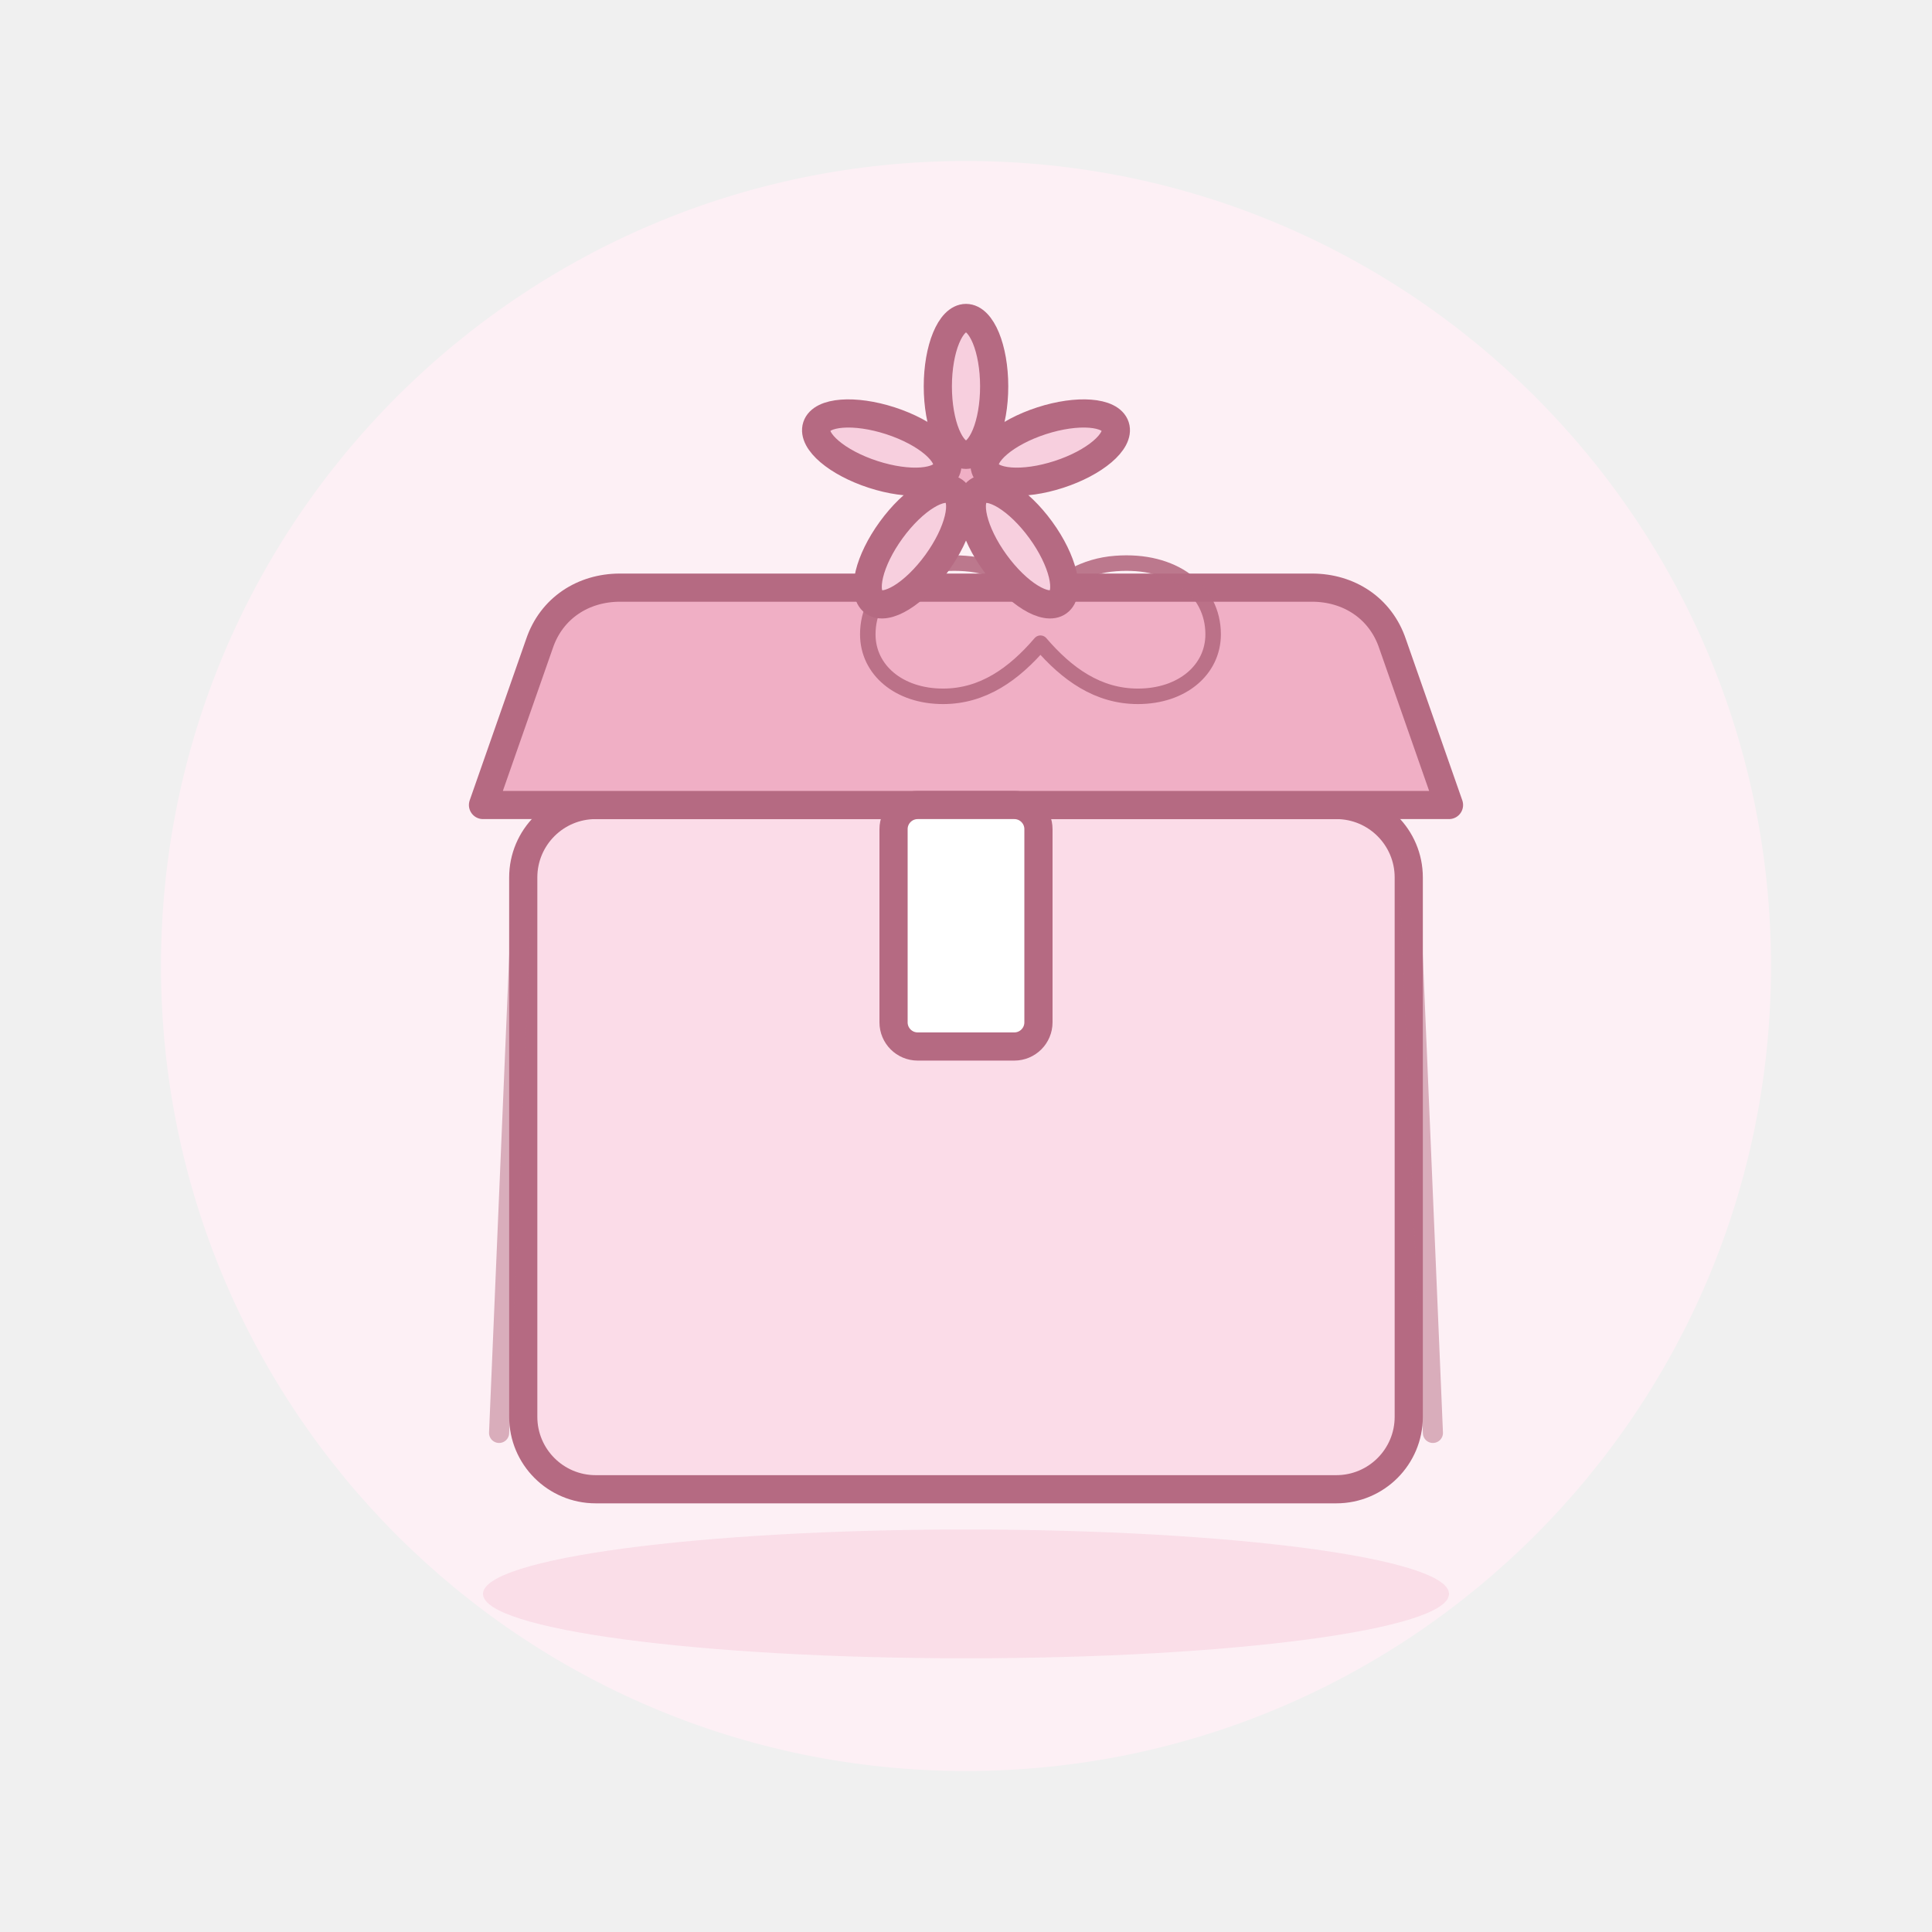
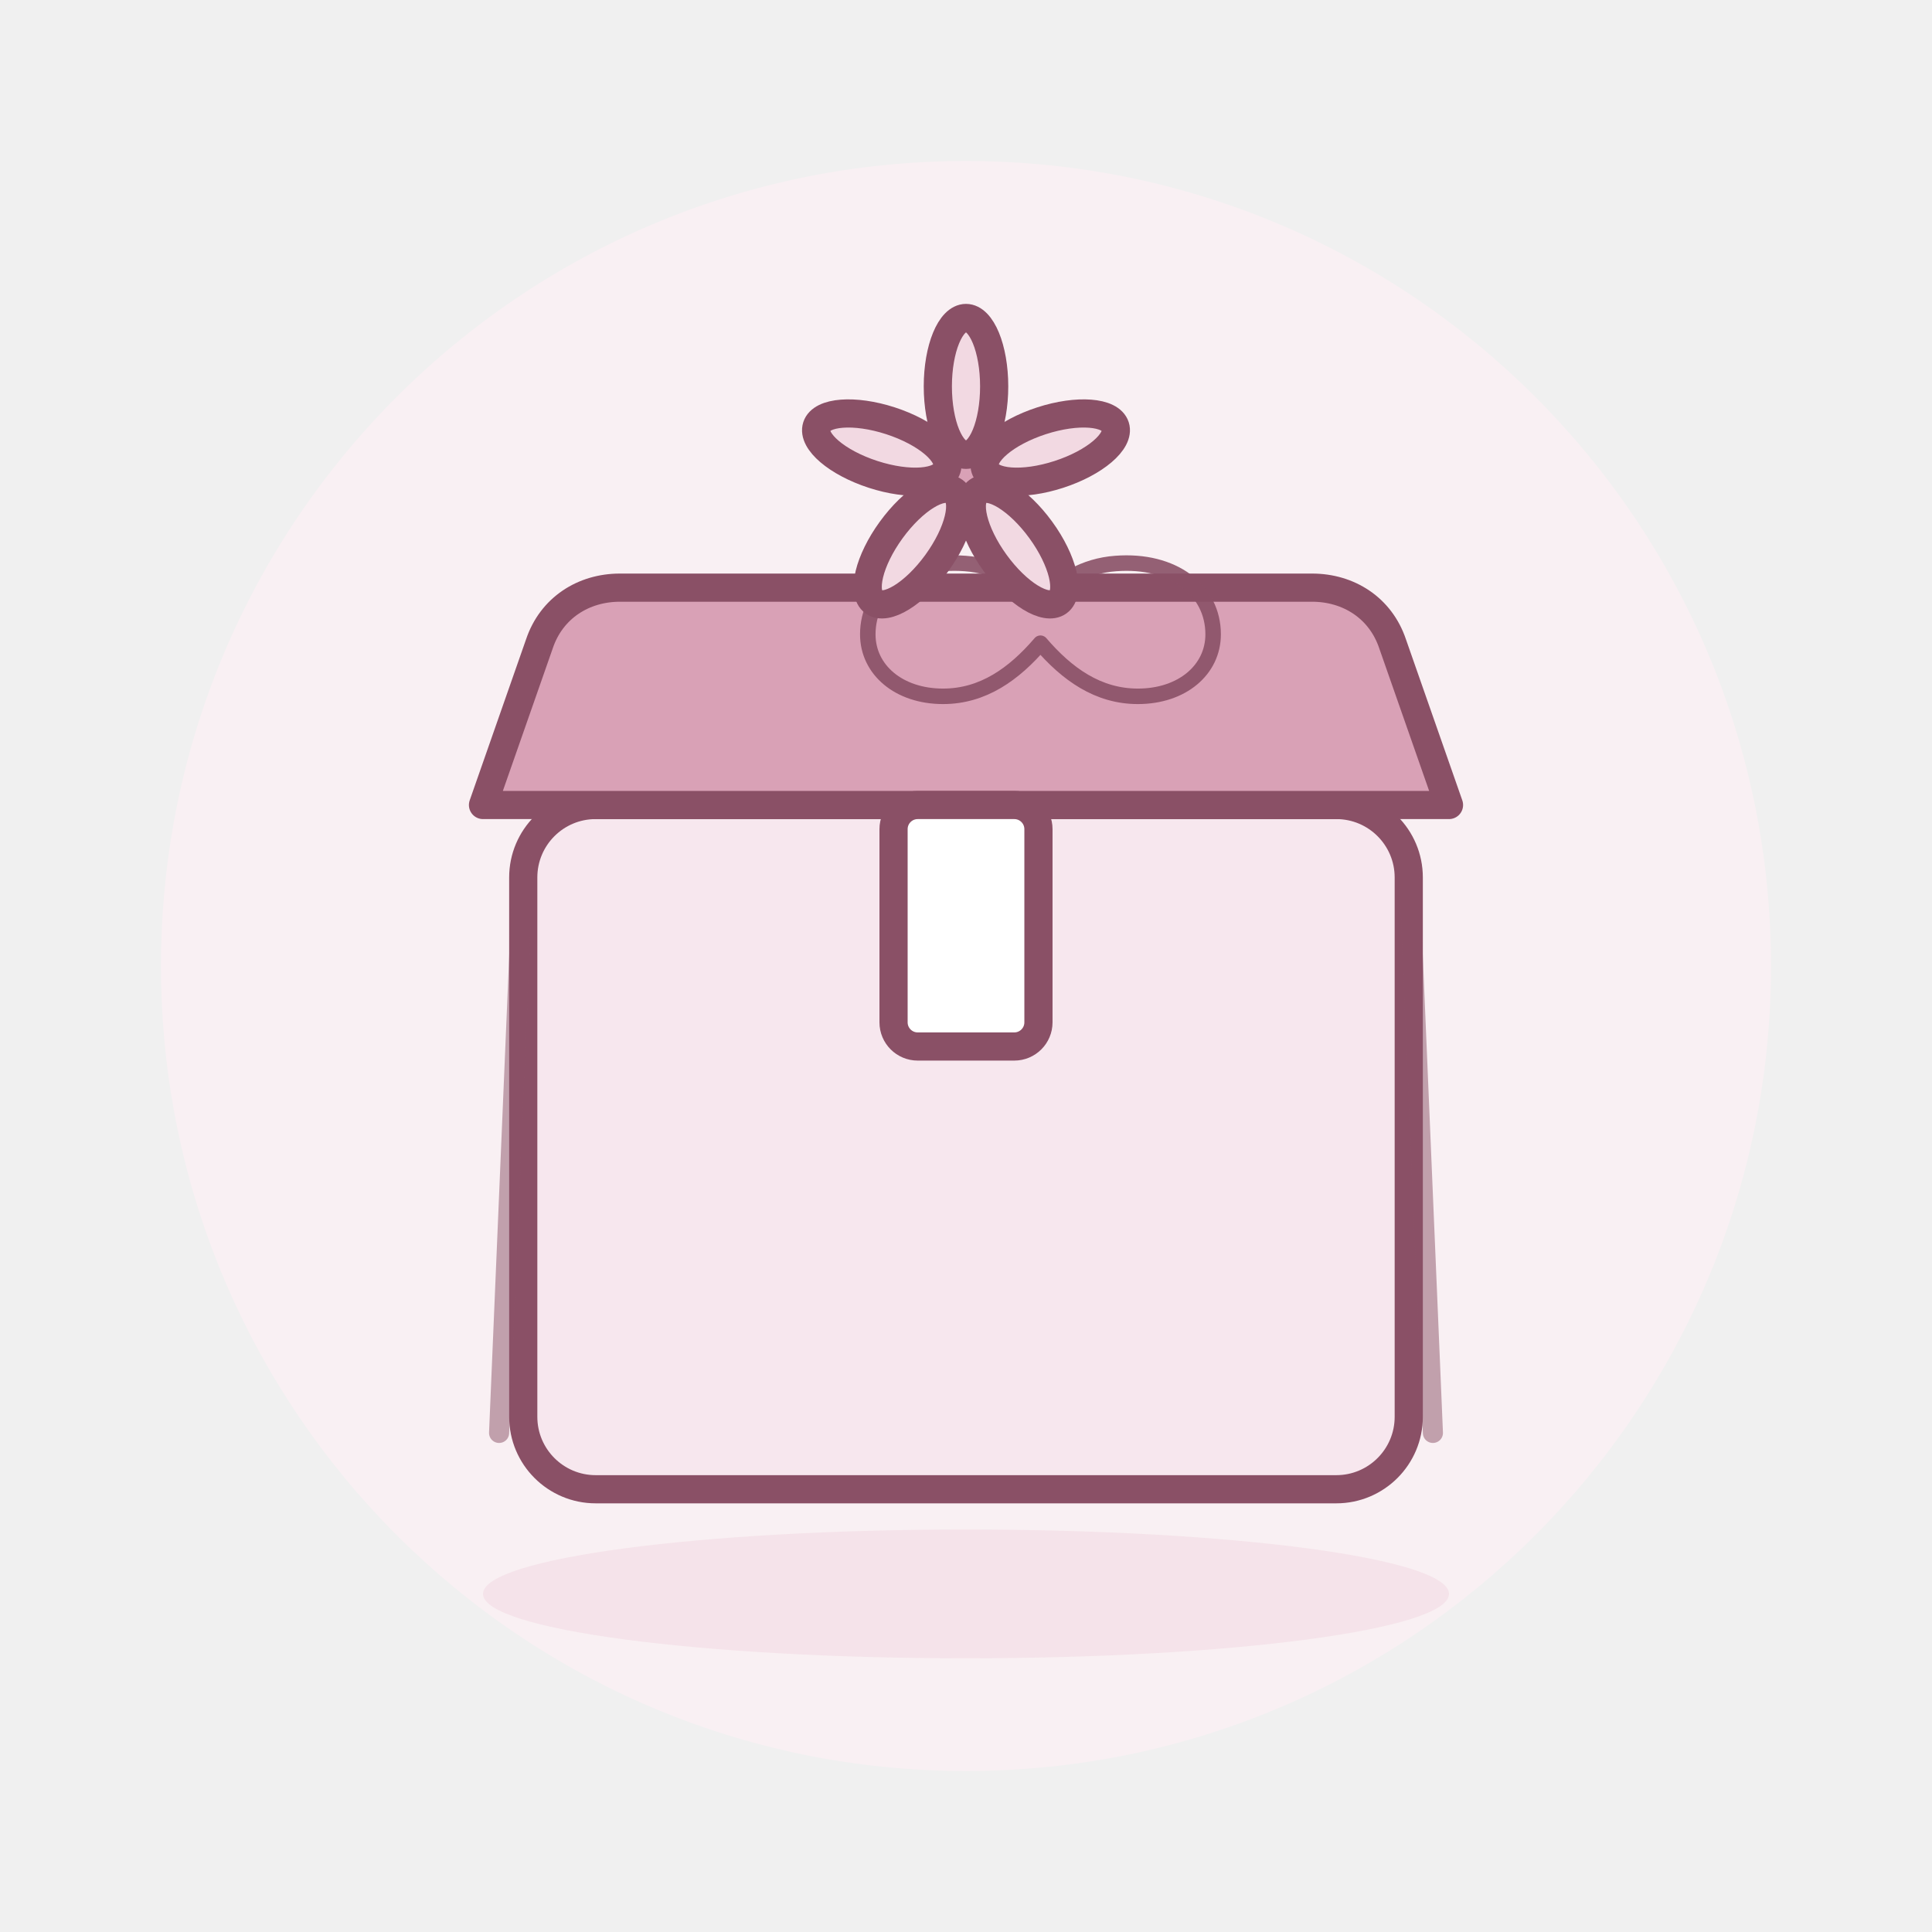
<svg xmlns="http://www.w3.org/2000/svg" viewBox="0 0 480 480">
-   <circle cx="240" cy="240" r="200" fill="#FDF0F5" />
-   <ellipse cx="240" cy="396" rx="120" ry="16" fill="#F7CFDE" opacity="0.55" />
-   <g stroke="#B56A82" stroke-width="7" stroke-linecap="round" stroke-linejoin="round">
-     <rect x="130" y="200" width="220" height="170" rx="18" fill="#FBDCE8" />
-     <path d="M120 200 h240 l-14-40 c-3-9-11-14-20-14 H154 c-9 0-17 5-20 14 Z" fill="#F0AFC5" />
+   <circle cx="240" cy="240" r="200" fill="#F9F0F3" />
+   <ellipse cx="240" cy="396" rx="120" ry="16" fill="#F2D9E2" opacity="0.55" />
+   <g stroke="#8A5066" stroke-width="7" stroke-linecap="round" stroke-linejoin="round">
+     <rect x="130" y="200" width="220" height="170" rx="18" fill="#F7E7EE" />
+     <path d="M120 200 h240 l-14-40 c-3-9-11-14-20-14 H154 c-9 0-17 5-20 14 Z" fill="#D9A1B6" />
    <rect x="222" y="200" width="36" height="60" rx="6" fill="#FFFFFF" />
    <path d="M240 260 c-26-2-44 12-44 32 0 16 14 28 34 28 18 0 32-10 44-24 12 14 26 24 44 24 20 0 34-12 34-28 0-20-18-34-44-32 -14 1-26 8-34 18 -8-10-20-17-34-18 Z" fill="none" opacity="0.9" transform="translate(0 96) scale(0.55) translate(196 -180)" />
    <path d="M130 214 l-6 142 M350 214 l6 142" stroke-width="5" opacity="0.5" />
    <g transform="translate(240 118)">
-       <circle r="9" fill="#F0AFC5" />
-       <ellipse rx="7" ry="17" transform="rotate(0) translate(0 -22)" fill="#F7CFDE" />
-       <ellipse rx="7" ry="17" transform="rotate(72) translate(0 -22)" fill="#F7CFDE" />
-       <ellipse rx="7" ry="17" transform="rotate(144) translate(0 -22)" fill="#F7CFDE" />
-       <ellipse rx="7" ry="17" transform="rotate(216) translate(0 -22)" fill="#F7CFDE" />
-       <ellipse rx="7" ry="17" transform="rotate(288) translate(0 -22)" fill="#F7CFDE" />
+       <circle r="9" fill="#D9A1B6" />
+       <ellipse rx="7" ry="17" transform="rotate(0) translate(0 -22)" fill="#F2D9E2" />
+       <ellipse rx="7" ry="17" transform="rotate(72) translate(0 -22)" fill="#F2D9E2" />
+       <ellipse rx="7" ry="17" transform="rotate(144) translate(0 -22)" fill="#F2D9E2" />
+       <ellipse rx="7" ry="17" transform="rotate(216) translate(0 -22)" fill="#F2D9E2" />
+       <ellipse rx="7" ry="17" transform="rotate(288) translate(0 -22)" fill="#F2D9E2" />
    </g>
  </g>
</svg>
